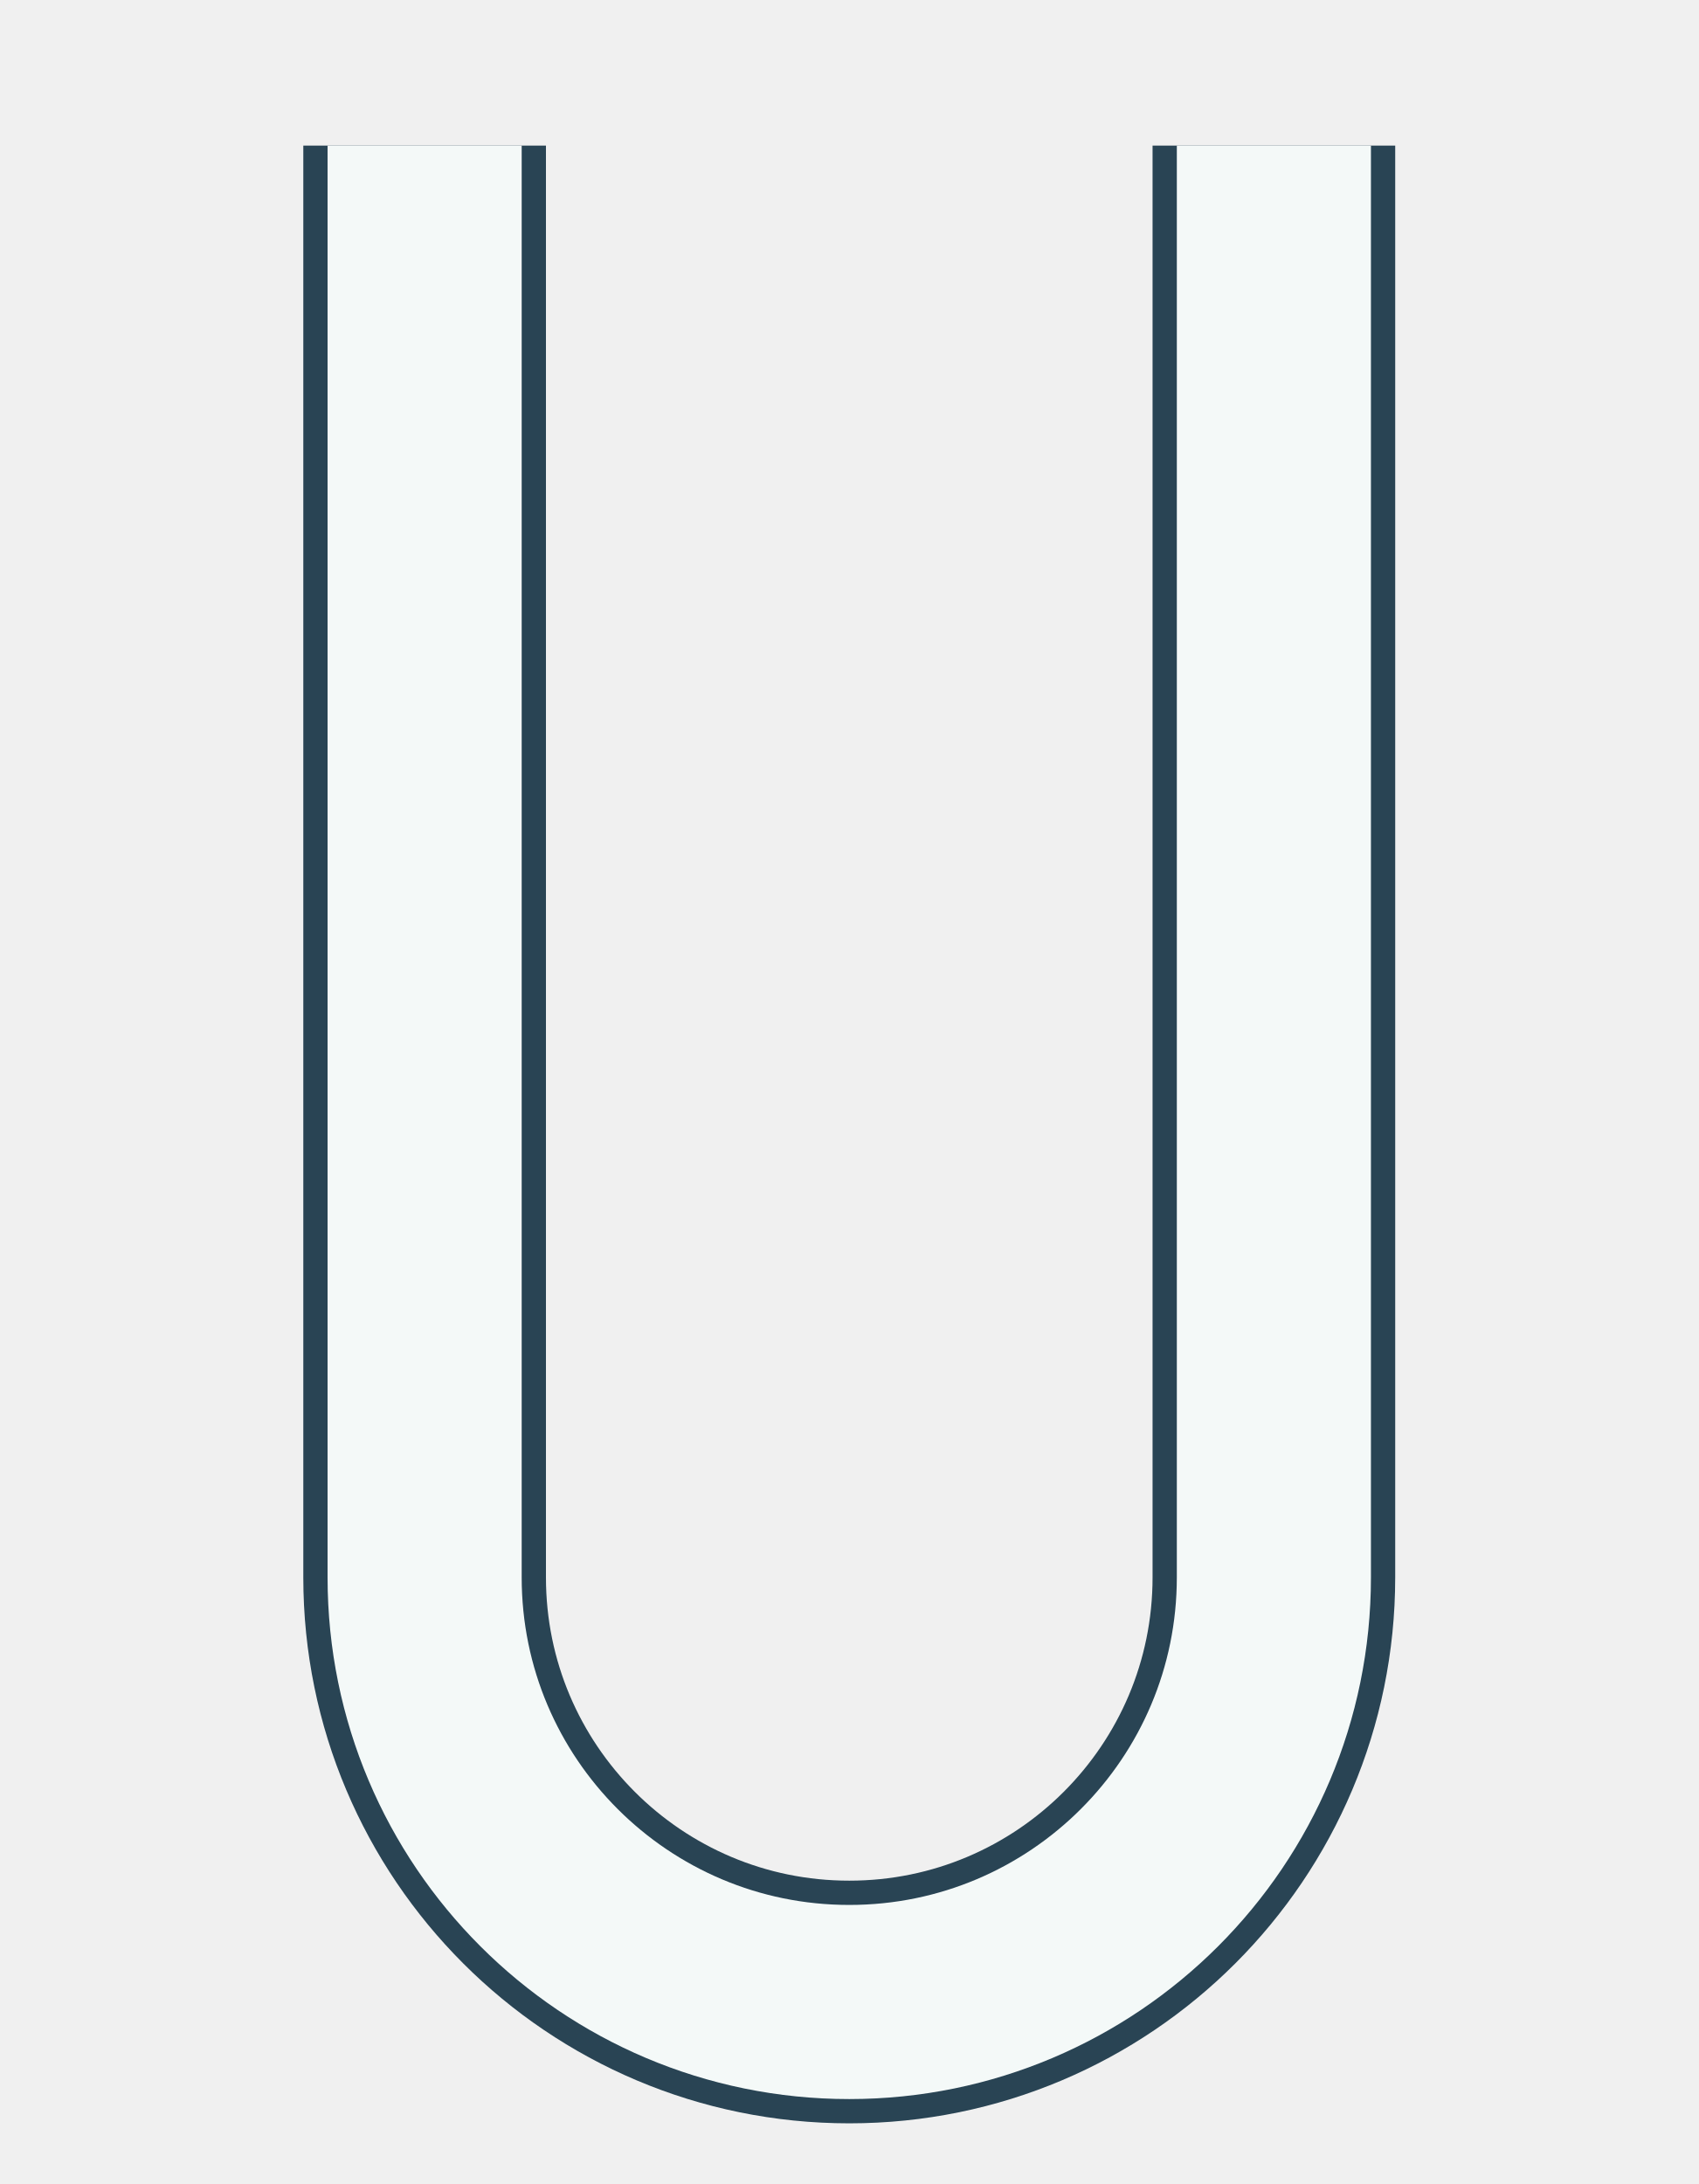
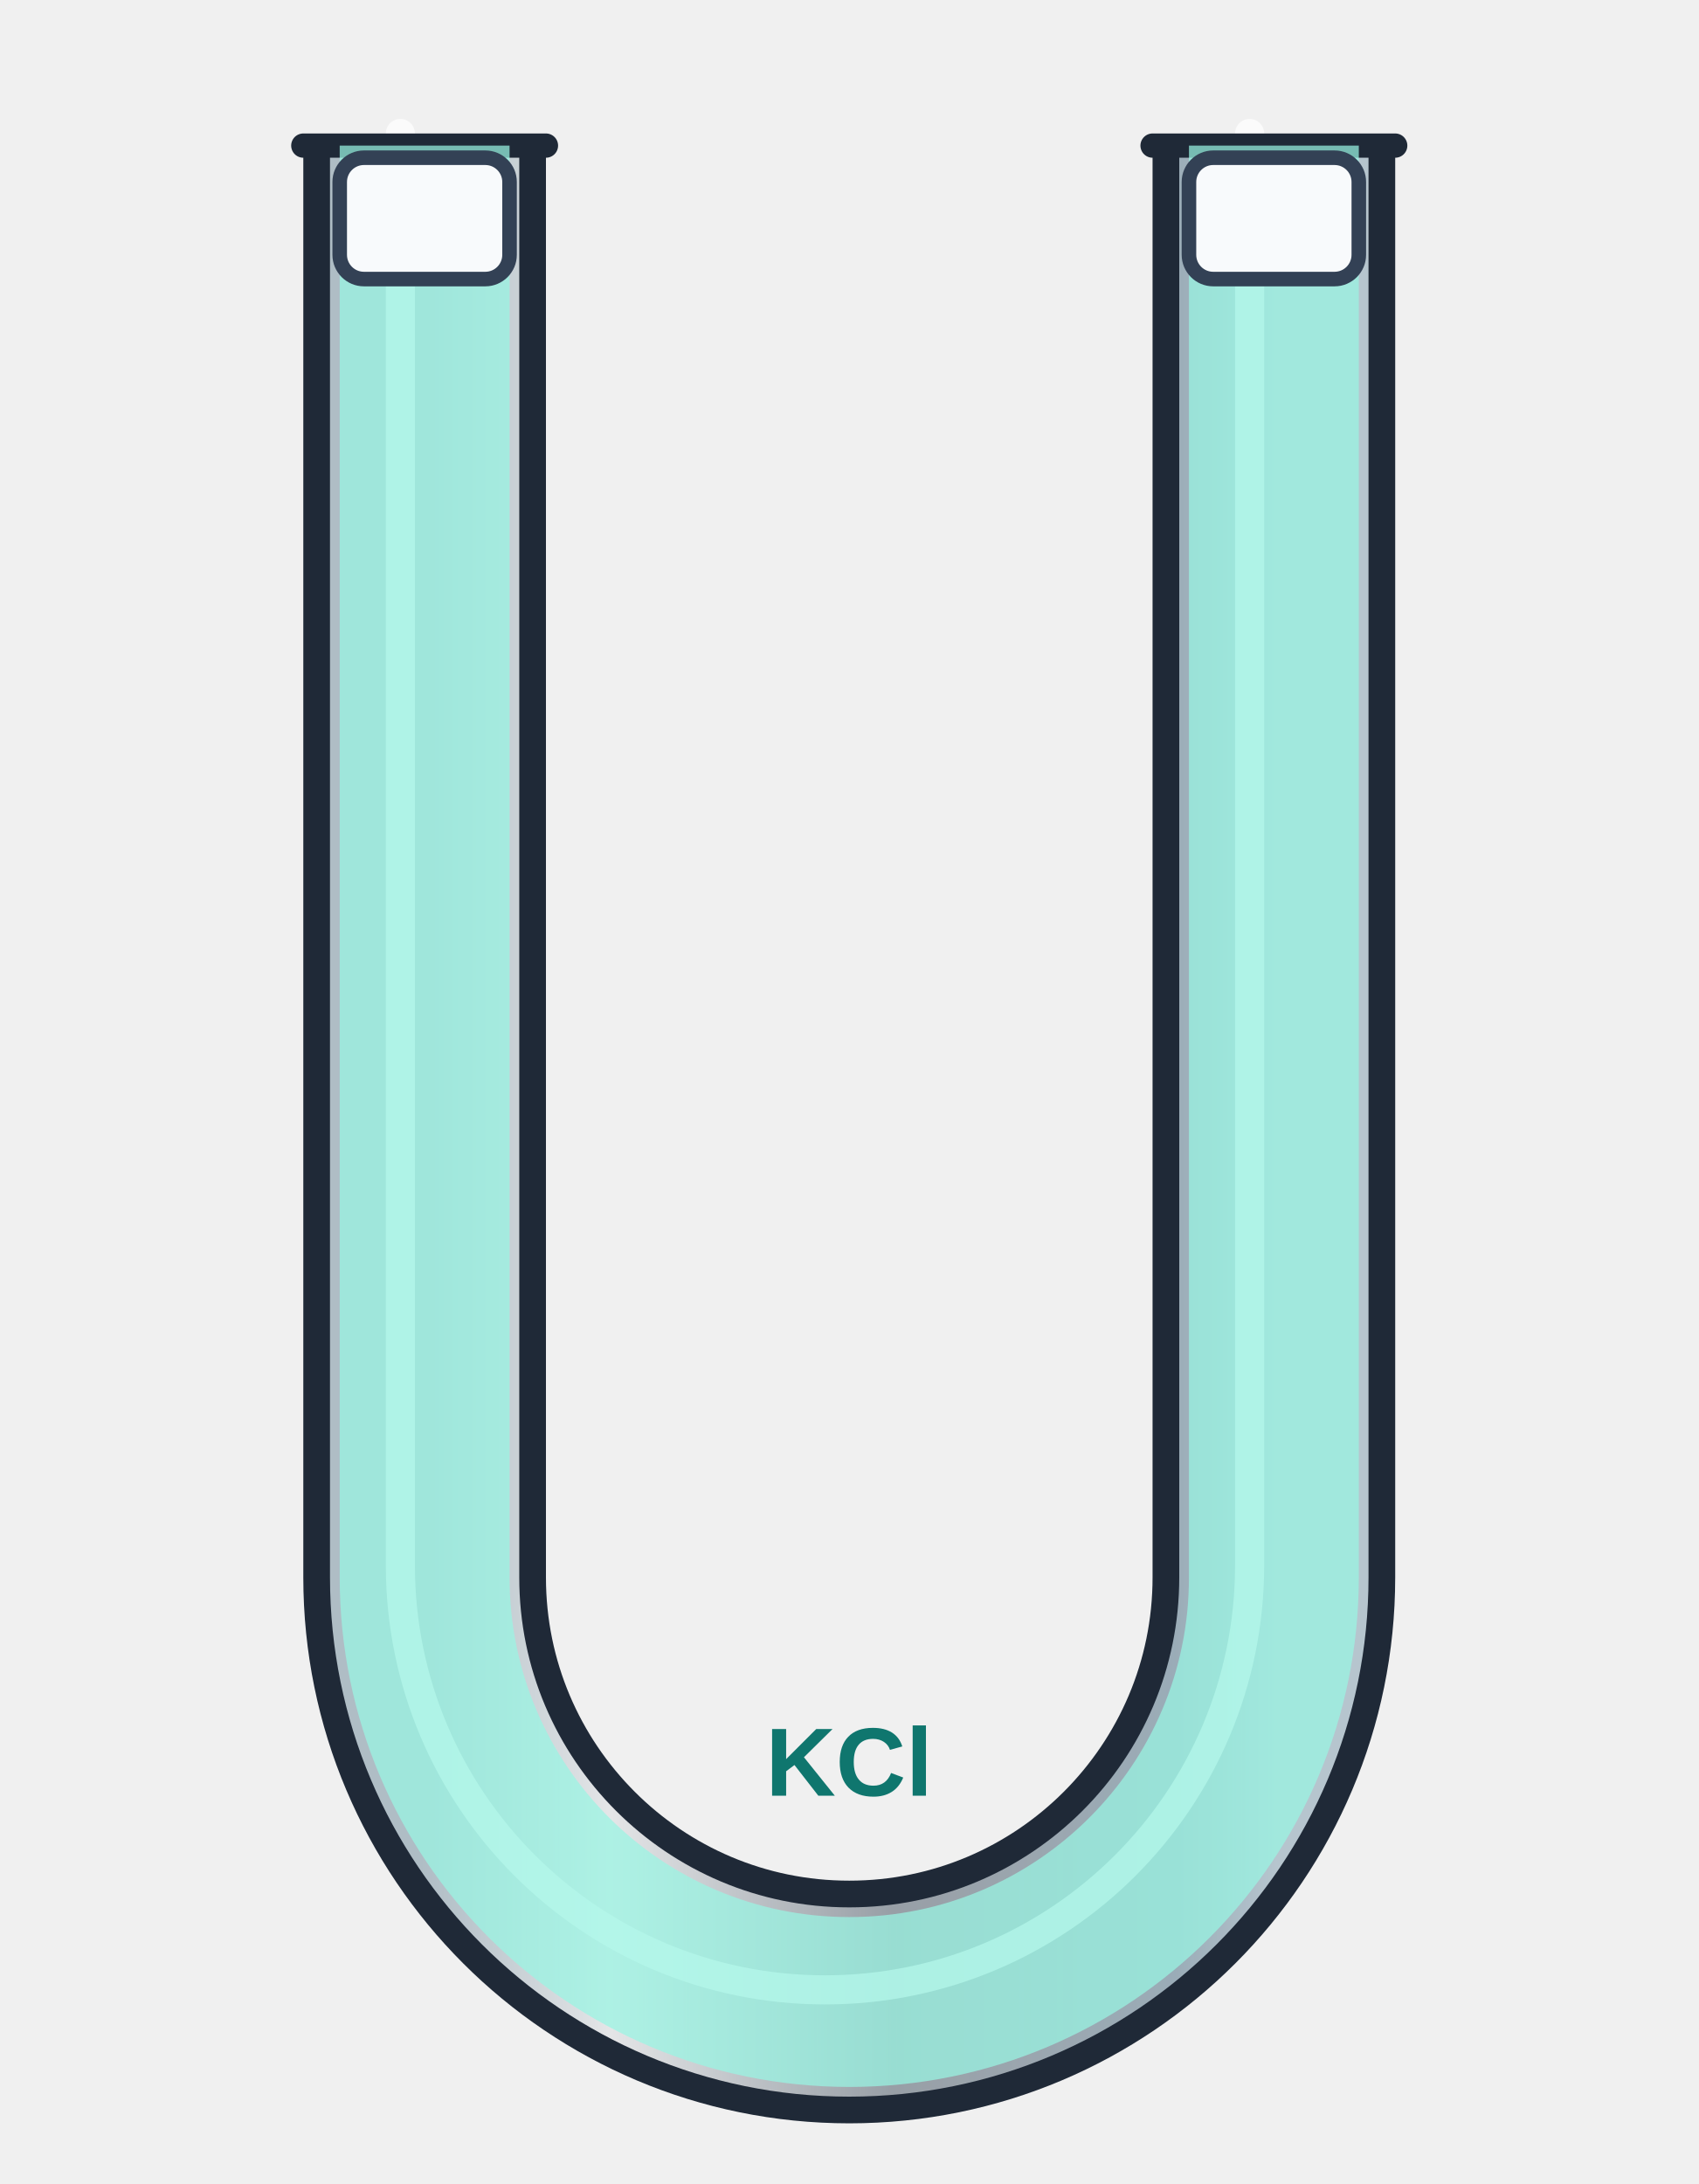
<svg xmlns="http://www.w3.org/2000/svg" width="140" height="180" viewBox="0 0 140 180">
-   <g stroke="#294454" stroke-width="2.4" stroke-linejoin="round" stroke-linecap="round">
-     <path d="M35 12 V130 A35 35 0 0 0 105 130 V12" fill="none" stroke-width="20" stroke-linecap="butt" />
-     <path d="M35 12 V130 A35 35 0 0 0 105 130 V12" fill="none" stroke-width="16" stroke-linecap="butt" stroke="#f4f9f8" />
-   </g>
+   <defs>
+     <linearGradient id="salt-bridge-glass" x1="0" y1="0" x2="1" y2="0">
+       <stop offset="0%" stop-color="#E2F1F7" stop-opacity="0.74" />
+       <stop offset="22%" stop-color="#FFFFFF" stop-opacity="0.88" />
+       <stop offset="55%" stop-color="#F7FBFD" stop-opacity="0.56" />
+       <stop offset="88%" stop-color="#CFE4EE" stop-opacity="0.70" />
+       <stop offset="100%" stop-color="#DCECF4" stop-opacity="0.80" />
+     </linearGradient>
+     <linearGradient id="salt-bridge-glass-v" x1="0" y1="0" x2="0" y2="1">
+       <stop offset="0%" stop-color="#F7FBFD" stop-opacity="0.82" />
+       <stop offset="55%" stop-color="#E2F1F7" stop-opacity="0.64" />
+       <stop offset="100%" stop-color="#CFE4EE" stop-opacity="0.78" />
+     </linearGradient>
+     <linearGradient id="salt-bridge-coolant" x1="0" y1="0" x2="1" y2="0">
+       <stop offset="0%" stop-color="#CCFBF1" stop-opacity="0.40" />
+       <stop offset="50%" stop-color="#E0F2FE" stop-opacity="0.28" />
+       <stop offset="100%" stop-color="#BAE6FD" stop-opacity="0.46" />
+     </linearGradient>
+     <linearGradient id="salt-bridge-frost" x1="0" y1="0" x2="1" y2="0">
+       <stop offset="0%" stop-color="#CBD5E1" stop-opacity="0.74" />
+       <stop offset="32%" stop-color="#F1F5F9" stop-opacity="0.84" />
+       <stop offset="72%" stop-color="#CBD5E1" stop-opacity="0.74" />
+       <stop offset="100%" stop-color="#94A3B8" stop-opacity="0.80" />
+     </linearGradient>
+     <linearGradient id="salt-bridge-metal" x1="0" y1="0" x2="1" y2="0">
+       <stop offset="0%" stop-color="#94A3B8" />
+       <stop offset="28%" stop-color="#F8FAFC" />
+       <stop offset="68%" stop-color="#E2E8F0" />
+       <stop offset="100%" stop-color="#94A3B8" />
+     </linearGradient>
+     <linearGradient id="salt-bridge-metal-v" x1="0" y1="0" x2="0" y2="1">
+       <stop offset="0%" stop-color="#E2E8F0" />
+       <stop offset="45%" stop-color="#F8FAFC" />
+       <stop offset="100%" stop-color="#94A3B8" />
+     </linearGradient>
+     <linearGradient id="salt-bridge-chassis" x1="0" y1="0" x2="0" y2="1">
+       <stop offset="0%" stop-color="#FFFFFF" />
+       <stop offset="55%" stop-color="#F1F5F9" />
+       <stop offset="100%" stop-color="#E2E8F0" />
+     </linearGradient>
+     <linearGradient id="salt-bridge-porcelain" x1="0" y1="0" x2="1" y2="0">
+       <stop offset="0%" stop-color="#ECEBE4" />
+       <stop offset="28%" stop-color="#FFFFFF" />
+       <stop offset="68%" stop-color="#F4F3EE" />
+       <stop offset="100%" stop-color="#DFDDD4" />
+     </linearGradient>
+     <linearGradient id="salt-bridge-rubber" x1="0" y1="0" x2="1" y2="0">
+       <stop offset="0%" stop-color="#475569" />
+       <stop offset="28%" stop-color="#64748B" />
+       <stop offset="72%" stop-color="#334155" />
+       <stop offset="100%" stop-color="#1E293B" />
+     </linearGradient>
+     <linearGradient id="salt-bridge-cork" x1="0" y1="0" x2="1" y2="0">
+       <stop offset="0%" stop-color="#C98A4B" />
+       <stop offset="30%" stop-color="#E7B98A" />
+       <stop offset="72%" stop-color="#B9783A" />
+       <stop offset="100%" stop-color="#9A5E26" />
+     </linearGradient>
+     <linearGradient id="salt-bridge-accent" x1="0" y1="0" x2="0" y2="1">
+       <stop offset="0%" stop-color="#14B8A6" />
+       <stop offset="100%" stop-color="#0F766E" />
+     </linearGradient>
+     <linearGradient id="salt-bridge-amber" x1="0" y1="0" x2="1" y2="0">
+       <stop offset="0%" stop-color="#78350F" stop-opacity="0.90" />
+       <stop offset="24%" stop-color="#D97706" stop-opacity="0.80" />
+       <stop offset="58%" stop-color="#B45309" stop-opacity="0.86" />
+       <stop offset="100%" stop-color="#78350F" stop-opacity="0.92" />
+     </linearGradient>
+     <linearGradient id="salt-bridge-brass" x1="0" y1="0" x2="1" y2="0">
+       <stop offset="0%" stop-color="#B45309" />
+       <stop offset="30%" stop-color="#FDE68A" />
+       <stop offset="68%" stop-color="#D97706" />
+       <stop offset="100%" stop-color="#92400E" />
+     </linearGradient>
+     <linearGradient id="salt-bridge-copper" x1="0" y1="0" x2="1" y2="0">
+       <stop offset="0%" stop-color="#9A3412" />
+       <stop offset="35%" stop-color="#FDBA74" />
+       <stop offset="70%" stop-color="#EA580C" />
+       <stop offset="100%" stop-color="#7C2D12" />
+     </linearGradient>
+     <linearGradient id="salt-bridge-screen" x1="0" y1="0" x2="0" y2="1">
+       <stop offset="0%" stop-color="#0F172A" />
+       <stop offset="100%" stop-color="#1E293B" />
+     </linearGradient>
+     <linearGradient id="salt-bridge-liquid" x1="0" y1="0" x2="0" y2="1">
+       <stop offset="0%" stop-color="#99F6E4" stop-opacity="0.56" />
+       <stop offset="100%" stop-color="#14B8A6" stop-opacity="0.40" />
+     </linearGradient>
+   </defs>
+   <path d="M35 12 V130 A35 35 0 0 0 105 130 V12" fill="none" stroke="#1F2937" stroke-width="20" stroke-linecap="butt" stroke-linejoin="round" />
+   <path d="M35 12 V130 A35 35 0 0 0 105 130 V12" fill="none" stroke="url(#salt-bridge-glass)" stroke-width="15.6" stroke-linecap="butt" stroke-linejoin="round" />
+   <path d="M35 12 V130 A35 35 0 0 0 105 130 V12" fill="none" stroke="#FFFFFF" stroke-width="2.4" stroke-opacity="0.72" stroke-linecap="round" transform="translate(-2,-1)" />
+   <line x1="25" y1="12" x2="45" y2="12" stroke="#1F2937" stroke-width="2.0" stroke-linecap="round" />
+   <line x1="95" y1="12" x2="115" y2="12" stroke="#1F2937" stroke-width="2.0" stroke-linecap="round" />
+   <path d="M35 12 V130 A35 35 0 0 0 105 130 V12" fill="none" stroke="#99F6E4" stroke-width="14" stroke-linecap="butt" stroke-opacity="0.72" />
+   <rect x="28" y="13" width="14" height="10" rx="2" fill="#F8FAFC" stroke="#334155" stroke-width="1.2" />
+   <rect x="98" y="13" width="14" height="10" rx="2" fill="#F8FAFC" stroke="#334155" stroke-width="1.2" />
+   <text x="70" y="148" fill="#0F766E" stroke="none" font-family="Segoe UI, Arial, sans-serif" font-size="8" font-weight="700" text-anchor="middle">KCl</text>
</svg>
